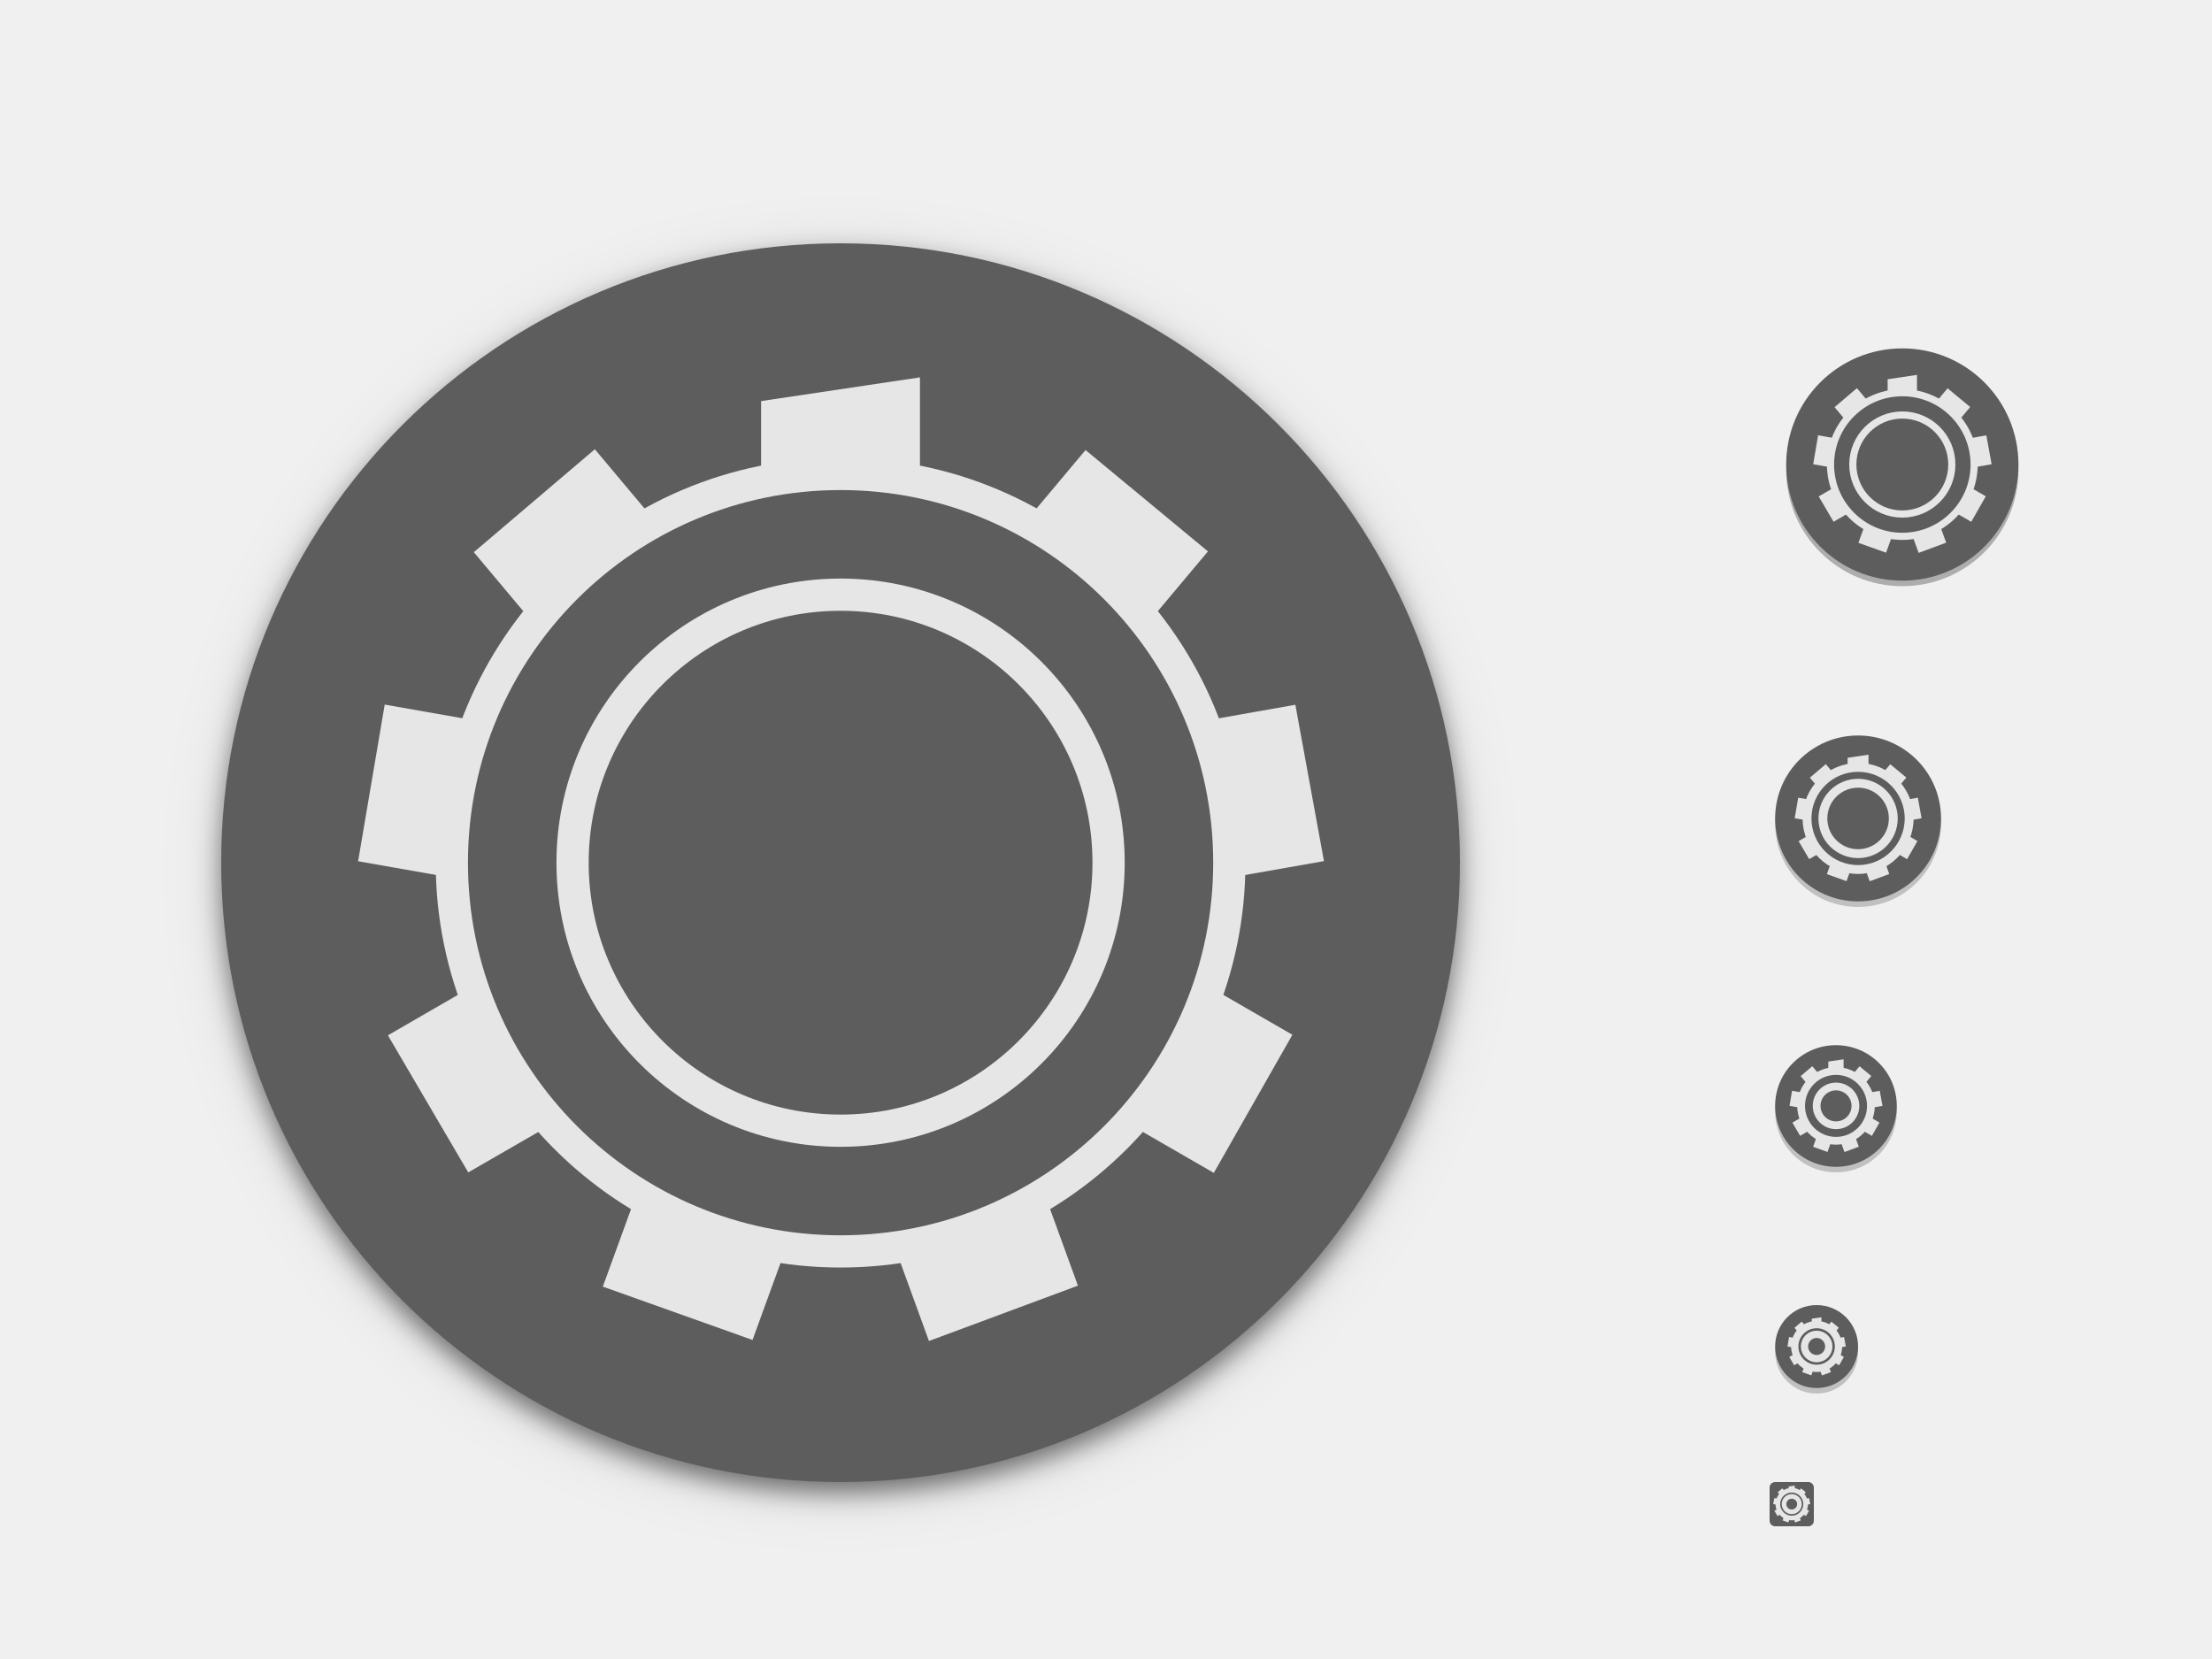
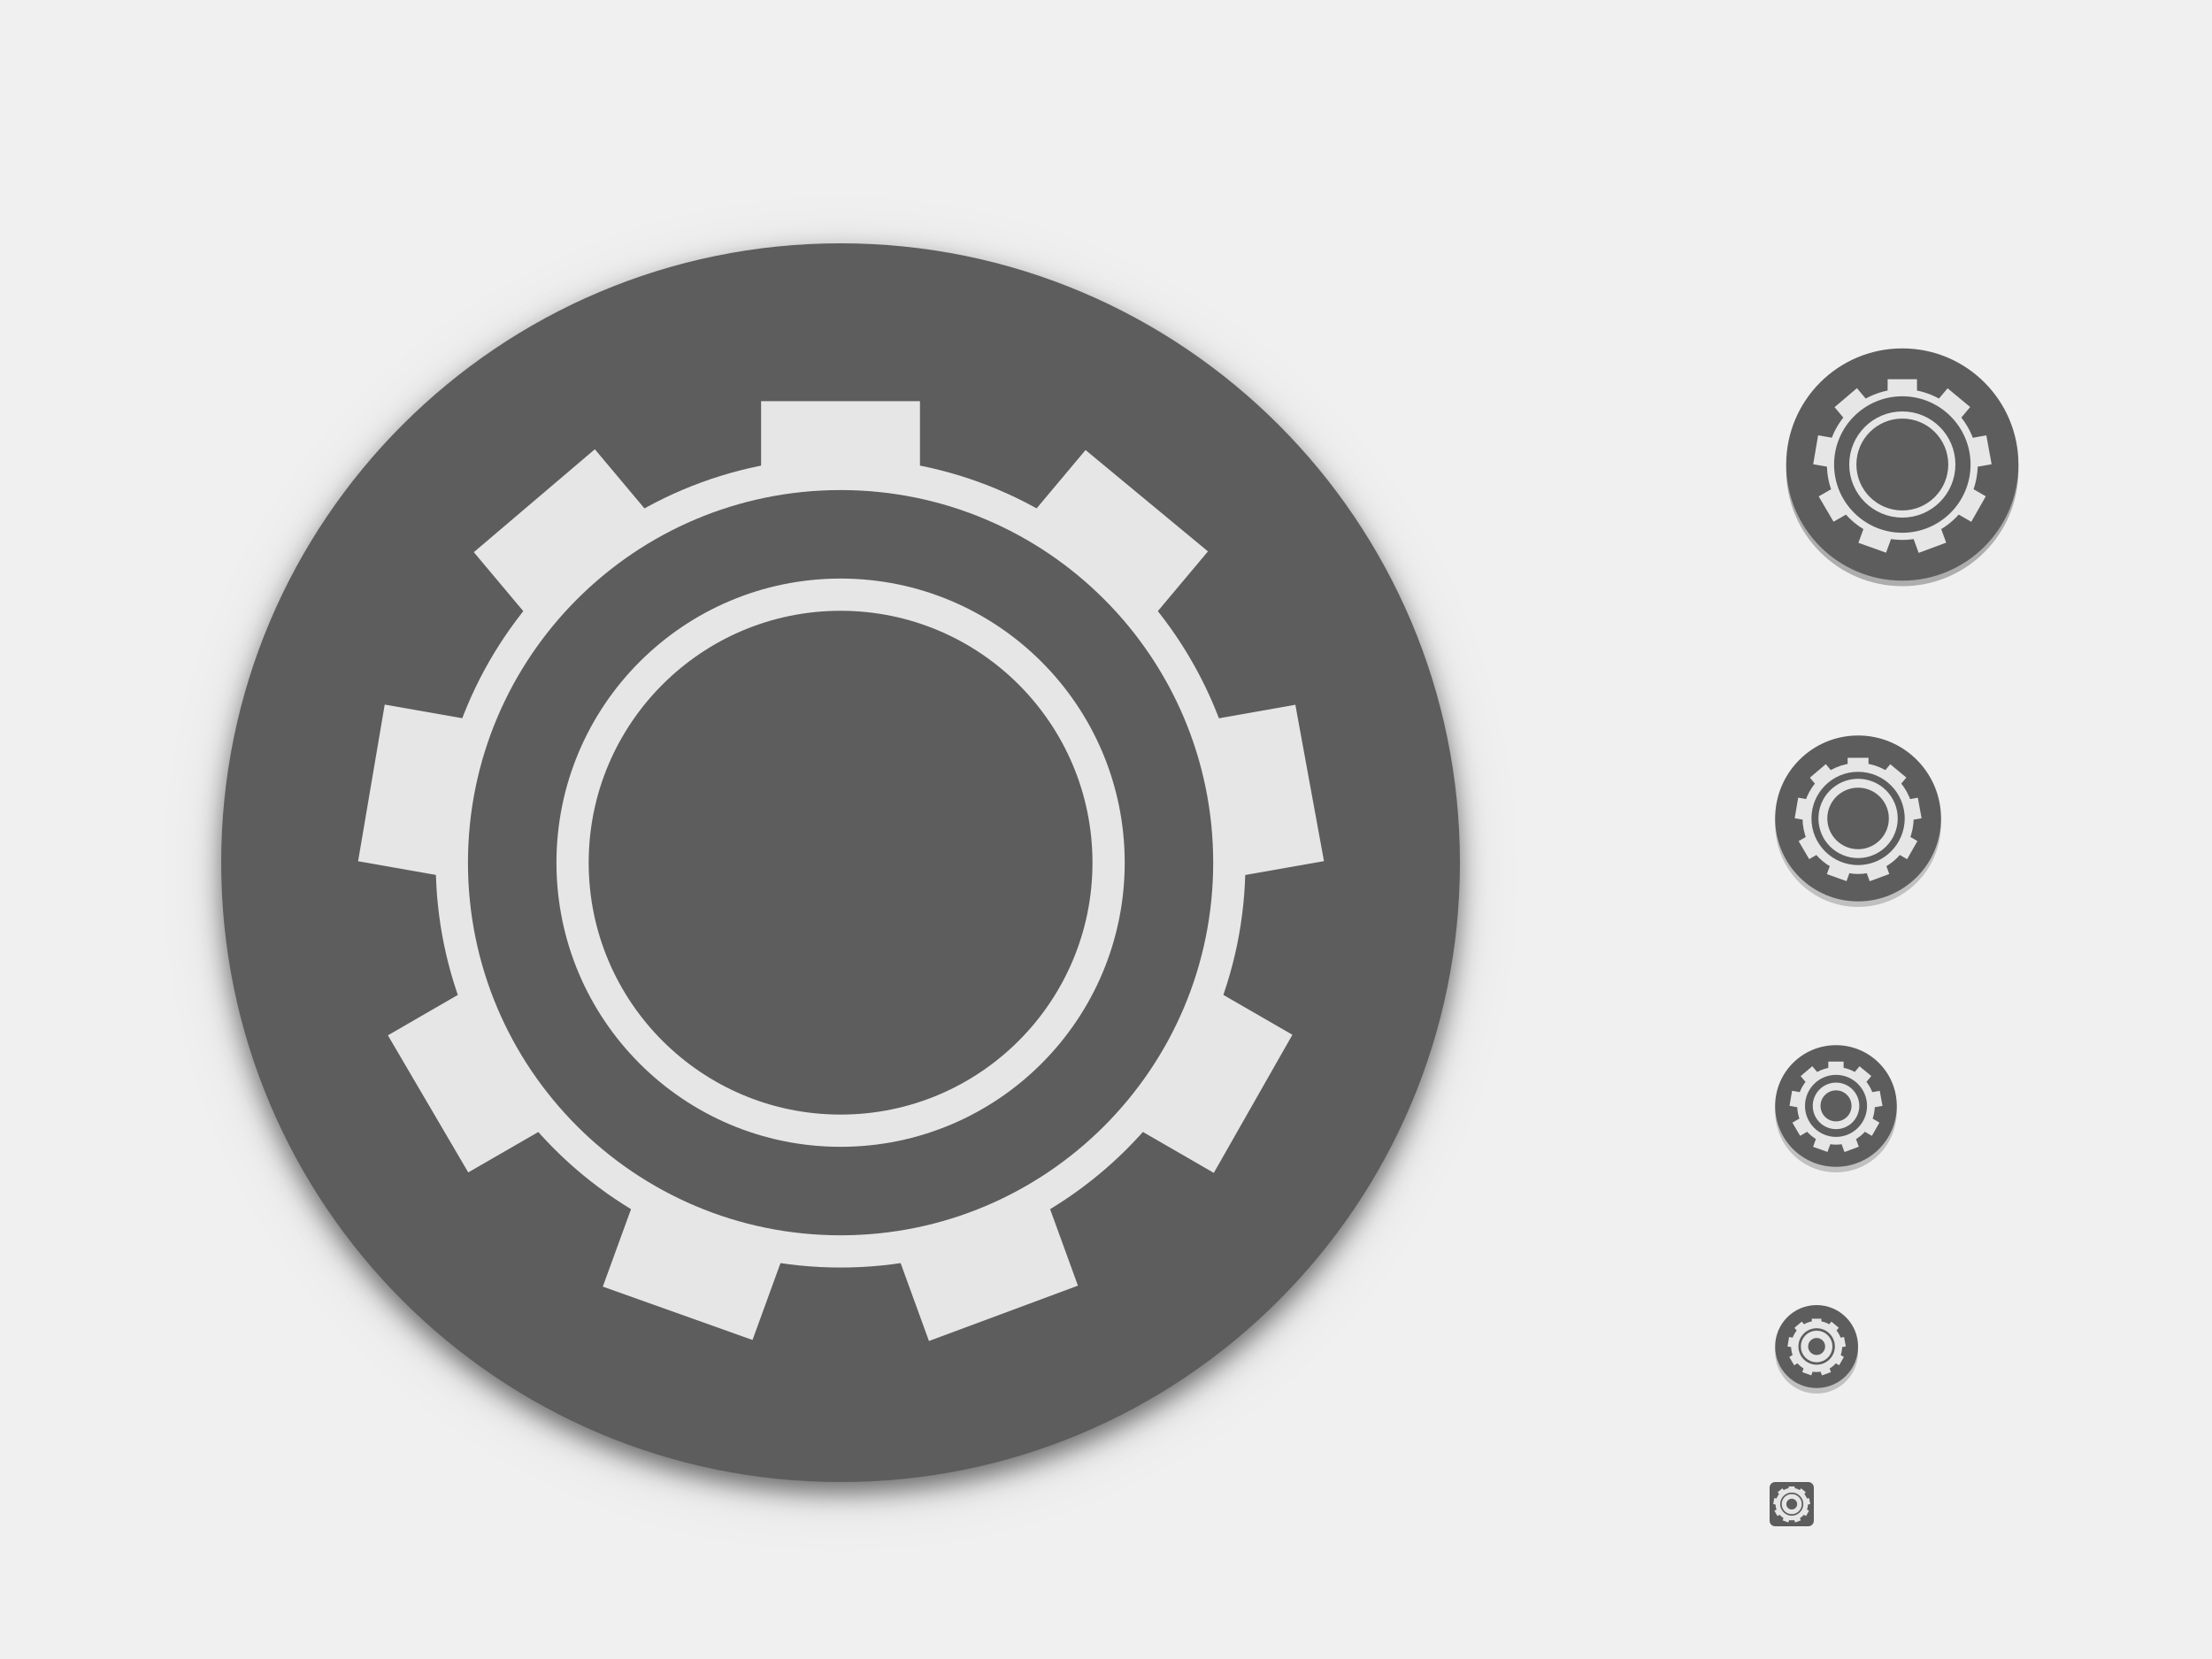
<svg xmlns="http://www.w3.org/2000/svg" xmlns:ns1="http://www.openswatchbook.org/uri/2009/osb" xmlns:xlink="http://www.w3.org/1999/xlink" width="400" height="300" id="svg11300" version="1.0" style="display:inline;enable-background:new">
  <defs id="defs3">
    <clipPath clipPathUnits="userSpaceOnUse" id="clipPath9430">
      <path id="path9432" d="m 166.062,-196 h 179.875 C 491.235,-196 512,-175.287 512,-30.125 v 148.25 C 512,263.286 491.235,284 345.938,284 H 166.062 C 20.765,284 0,263.286 0,118.125 V -30.125 C 0,-175.287 20.765,-196 166.062,-196 Z" style="color:#000000;display:inline;overflow:visible;visibility:visible;fill:#ffffff;fill-opacity:1;fill-rule:nonzero;stroke:none;stroke-width:1;marker:none;enable-background:new" />
    </clipPath>
    <clipPath clipPathUnits="userSpaceOnUse" id="clipPath1082">
      <path id="path1084" d="M 361.938,-212 C 507.235,-212 528,-191.287 528,-46.125 V 70.125 C 528,215.286 507.235,236 361.938,236 H 214.062 C 68.765,236 48,215.286 48,70.125 V -46.125 C 48,-191.287 68.765,-212 214.062,-212 Z" style="display:inline;opacity:1;fill:#8c59d9;fill-opacity:1;stroke:none;stroke-width:2;stroke-linecap:round;stroke-linejoin:round;stroke-miterlimit:4;stroke-dasharray:none;stroke-dashoffset:0;stroke-opacity:1;enable-background:new" />
    </clipPath>
    <clipPath clipPathUnits="userSpaceOnUse" id="clipPath994">
      <path style="color:#000000;display:inline;overflow:visible;visibility:visible;fill:#cdcdcd;fill-opacity:1;fill-rule:nonzero;stroke:none;stroke-width:2;stroke-miterlimit:4;stroke-dasharray:none;stroke-opacity:1;marker:none;enable-background:accumulate" d="m 335.731,62 c -8.824,0 -9.774,0.906 -9.73,9.748 V 84 96.252 c -0.043,8.842 0.906,9.748 9.73,9.748 h 16.539 c 8.824,0 9.73,-0.906 9.73,-9.748 V 84 71.748 C 362.001,62.906 361.094,62 352.27,62 Z" id="path996" />
    </clipPath>
    <clipPath clipPathUnits="userSpaceOnUse" id="clipPath994-5">
      <path style="color:#000000;display:inline;overflow:visible;visibility:visible;fill:#cdcdcd;fill-opacity:1;fill-rule:nonzero;stroke:none;stroke-width:2;stroke-miterlimit:4;stroke-dasharray:none;stroke-opacity:1;marker:none;enable-background:accumulate" d="m 335.731,62 c -8.824,0 -9.774,0.906 -9.73,9.748 V 84 96.252 c -0.043,8.842 0.906,9.748 9.73,9.748 h 16.539 c 8.824,0 9.73,-0.906 9.73,-9.748 V 84 71.748 C 362.001,62.906 361.094,62 352.27,62 Z" id="path996-3" />
    </clipPath>
    <clipPath clipPathUnits="userSpaceOnUse" id="clipPath971">
      <path style="color:#000000;display:inline;overflow:visible;visibility:visible;opacity:1;fill:#46a926;fill-opacity:1;fill-rule:nonzero;stroke:none;stroke-width:2;stroke-miterlimit:4;stroke-dasharray:none;stroke-opacity:1;marker:none;enable-background:accumulate" d="m 327.865,189 c -4.412,0 -4.887,0.453 -4.865,4.874 V 200 206.126 C 322.978,210.547 323.453,211 327.865,211 h 8.27 C 340.547,211 341,210.547 341,206.126 V 200 193.874 C 341,189.453 340.547,189 336.135,189 Z" id="path973" />
    </clipPath>
    <clipPath clipPathUnits="userSpaceOnUse" id="clipPath983">
      <path id="path985" d="m 325.096,237 c -2.808,0 -3.11,0.288 -3.096,3.102 V 244 v 3.898 c -0.014,2.813 0.288,3.102 3.096,3.102 h 5.808 C 333.712,251 334,250.712 334,247.898 V 244 240.102 C 334,237.288 333.712,237 330.904,237 Z" style="color:#000000;display:inline;overflow:visible;visibility:visible;opacity:1;fill:#46a926;fill-opacity:1;fill-rule:nonzero;stroke:none;stroke-width:2;stroke-miterlimit:4;stroke-dasharray:none;stroke-opacity:1;marker:none;enable-background:accumulate" />
    </clipPath>
    <clipPath clipPathUnits="userSpaceOnUse" id="clipPath959">
      <path style="color:#000000;display:inline;overflow:visible;visibility:visible;opacity:1;fill:#46a926;fill-opacity:1;fill-rule:nonzero;stroke:none;stroke-width:2;stroke-miterlimit:4;stroke-dasharray:none;stroke-opacity:1;marker:none;enable-background:accumulate" d="m 330.193,134 c -5.615,0 -6.22,0.577 -6.192,6.204 v 7.796 7.796 c -0.028,5.627 0.577,6.204 6.192,6.204 h 11.615 c 5.615,0 6.192,-0.577 6.192,-6.204 v -7.796 -7.796 c 0,-5.627 -0.577,-6.204 -6.192,-6.204 z" id="path961" />
    </clipPath>
    <filter style="color-interpolation-filters:sRGB" id="filter945" x="-0.024" width="1.048" y="-0.024" height="1.048">
      <feGaussianBlur stdDeviation="2.24" id="feGaussianBlur947" />
    </filter>
    <filter style="color-interpolation-filters:sRGB" id="filter951" x="-0.06" width="1.12" y="-0.06" height="1.12">
      <feGaussianBlur stdDeviation="5.6" id="feGaussianBlur953" />
    </filter>
    <linearGradient id="linearGradient3045">
      <stop id="stop3047" offset="0" style="stop-color:#847784;stop-opacity:0.996" />
      <stop id="stop3049" offset="1" style="stop-color:#695f69;stop-opacity:1" />
    </linearGradient>
    <linearGradient id="linearGradient4213">
      <stop style="stop-color:#b1d7f3;stop-opacity:1" offset="0" id="stop4215" />
      <stop style="stop-color:#8fafda;stop-opacity:1" offset="1" id="stop4217" />
    </linearGradient>
    <linearGradient ns1:paint="gradient" id="linearGradient5460">
      <stop id="stop5462" offset="0" style="stop-color:#e6e6e6;stop-opacity:1" />
      <stop id="stop5464" offset="1" style="stop-color:#ffffff;stop-opacity:1" />
    </linearGradient>
    <linearGradient ns1:paint="solid" id="linearGradient5476">
      <stop id="stop5478" offset="0" style="stop-color:#772953;stop-opacity:1;" />
    </linearGradient>
    <filter color-interpolation-filters="sRGB" id="filter4154">
      <feComposite operator="arithmetic" k4="0" result="composite1" k1="0" k2="1" k3="0" in2="SourceGraphic" id="feComposite4156" />
      <feColorMatrix in="composite1" result="colormatrix1" values="0" type="saturate" id="feColorMatrix4158" />
      <feFlood flood-color="rgb(72,59,72)" result="flood1" id="feFlood4160" />
      <feBlend in="flood1" in2="colormatrix1" mode="multiply" result="blend1" id="feBlend4162" />
      <feBlend result="blend2" in2="blend1" mode="screen" id="feBlend4164" />
      <feColorMatrix in="blend2" result="colormatrix2" values="1" type="saturate" id="feColorMatrix4166" />
      <feComposite in="colormatrix2" in2="SourceGraphic" result="composite2" operator="in" id="feComposite4168" />
    </filter>
    <clipPath id="clipPath3062" clipPathUnits="userSpaceOnUse">
      <rect y="-194.968" x="34.168" height="445.935" width="475.665" id="rect3064" style="color:#000000;fill:url(#linearGradient3066);fill-opacity:1;fill-rule:nonzero;stroke:none;stroke-width:40;marker:none;visibility:visible;display:inline;overflow:visible;enable-background:new" />
    </clipPath>
    <linearGradient y2="288" x2="256" y1="50" x1="256" gradientTransform="matrix(1.858065,0,0,1.873679,4.438713,-288.6517)" gradientUnits="userSpaceOnUse" id="linearGradient3066" xlink:href="#linearGradient3045" />
  </defs>
  <g style="display:inline" id="layer1">
    <g style="display:none" id="layer7">
      <text y="-8.255" xml:space="preserve" x="19.007" style="font-style:normal;font-variant:normal;font-weight:normal;font-stretch:normal;line-height:0%;font-family:'DejaVu Sans';-inkscape-font-specification:'DejaVu Sans';display:inline;fill:#000000;fill-opacity:1;stroke:none;enable-background:new" id="context">
        <tspan style="font-style:normal;font-variant:normal;font-weight:normal;font-stretch:normal;font-size:18px;line-height:1.25;font-family:'DejaVu Sans';-inkscape-font-specification:'DejaVu Sans'" y="-8.255" x="19.007" id="tspan3933">emblems</tspan>
      </text>
      <text y="-8.255" xml:space="preserve" x="146.488" style="font-style:normal;font-variant:normal;font-weight:bold;font-stretch:normal;line-height:0%;font-family:'DejaVu Sans';-inkscape-font-specification:'DejaVu Sans Bold';text-align:start;writing-mode:lr-tb;text-anchor:start;display:inline;fill:#000000;fill-opacity:1;stroke:none;enable-background:new" id="icon-name">
        <tspan style="font-style:normal;font-variant:normal;font-weight:bold;font-stretch:normal;font-size:18px;line-height:1.25;font-family:'DejaVu Sans';-inkscape-font-specification:'DejaVu Sans Bold'" y="-8.255" x="146.488" id="tspan924">emblem-system</tspan>
      </text>
      <rect style="display:inline;overflow:visible;visibility:visible;fill:#cdcdcd;fill-opacity:1;fill-rule:nonzero;stroke:none;stroke-width:2;marker:none;enable-background:accumulate" id="rect16x16" width="16" height="16" x="320" y="236" />
      <rect style="display:inline;overflow:visible;visibility:visible;fill:#cdcdcd;fill-opacity:1;fill-rule:nonzero;stroke:none;stroke-width:2;marker:none;enable-background:accumulate" id="rect24x24" width="24" height="24" x="320" y="188" />
      <rect style="display:inline;overflow:visible;visibility:visible;fill:#cdcdcd;fill-opacity:1;fill-rule:nonzero;stroke:none;stroke-width:2;marker:none;enable-background:accumulate" id="rect32x32" width="32" height="32" x="320" y="132" />
      <rect y="60" x="320" height="48" width="48" id="rect48x48" style="display:inline;overflow:visible;visibility:visible;fill:#cdcdcd;fill-opacity:1;fill-rule:nonzero;stroke:none;stroke-width:2;marker:none;enable-background:accumulate" />
      <rect style="display:inline;overflow:visible;visibility:visible;fill:#cdcdcd;fill-opacity:1;fill-rule:nonzero;stroke:none;stroke-width:2;marker:none;enable-background:accumulate" id="rect3951" width="256" height="256" x="24" y="28" />
      <rect y="268" x="320" height="8" width="8" id="rect841" style="display:inline;overflow:visible;visibility:visible;fill:#cdcdcd;fill-opacity:1;fill-rule:nonzero;stroke:none;stroke-width:1;marker:none;enable-background:accumulate" />
    </g>
    <g id="layer2" style="display:inline">
      <rect transform="matrix(0,-1,-1,0,0,0)" style="display:inline;opacity:0.2;fill:#000000;fill-opacity:1;stroke:none;stroke-width:1;stroke-opacity:0.251;enable-background:new" id="rect892" width="15" height="15" x="-252" y="-336" rx="7.5" ry="7.5" />
      <rect transform="matrix(0,-1,-1,0,0,0)" style="display:inline;opacity:0.2;fill:#000000;fill-opacity:1;stroke:none;stroke-width:1.024;stroke-miterlimit:4;stroke-dasharray:none;stroke-opacity:0.251;enable-background:new" id="rect894" width="42" height="42" x="-106" y="-365" rx="21" ry="21" />
      <rect ry="11" rx="11" y="-343" x="-212" height="22" width="22" id="rect896" style="display:inline;opacity:0.2;fill:#000000;fill-opacity:1;stroke:none;stroke-width:1.048;stroke-opacity:0.251;enable-background:new" transform="matrix(0,-1,-1,0,0,0)" />
      <rect transform="matrix(0,-1,-1,0,0,0)" style="display:inline;opacity:0.2;fill:#000000;fill-opacity:1;stroke:none;stroke-width:1.034;stroke-opacity:0.251;enable-background:new" id="rect876" width="30" height="30" x="-164" y="-351" rx="15" ry="15" />
      <rect transform="matrix(0,-1,-1,0,0,0)" style="display:inline;opacity:0.1;fill:#000000;fill-opacity:1;stroke:none;stroke-width:0.5;filter:url(#filter951);enable-background:new" id="rect949" width="224" height="224" x="-270" y="-264" rx="112" ry="112" />
      <rect ry="112" rx="112" y="-264" x="-270" height="224" width="224" id="rect939" style="display:inline;opacity:0.5;fill:#000000;fill-opacity:1;stroke:none;stroke-width:0.5;filter:url(#filter945);enable-background:new" transform="matrix(0,-1,-1,0,0,0)" />
      <rect ry="7.5" rx="7.5" y="-336" x="-251" height="15" width="15" id="rect4414" style="display:inline;fill:#5d5d5d;fill-opacity:1;stroke:none;stroke-width:1;stroke-opacity:0.251;enable-background:new" transform="matrix(0,-1,-1,0,0,0)" />
      <rect transform="matrix(0,-1,-1,0,0,0)" style="display:inline;opacity:0.1;fill:#000000;fill-opacity:1;stroke:none;stroke-width:1.05;stroke-opacity:0.251;enable-background:new" id="rect917" width="42" height="42" x="-106" y="-365" rx="21" ry="21" />
      <rect ry="21" rx="21" y="-365" x="-105" height="42" width="42" id="rect4408" style="display:inline;fill:#5d5d5d;fill-opacity:1;stroke:none;stroke-width:1.024;stroke-miterlimit:4;stroke-dasharray:none;stroke-opacity:0.251;enable-background:new" transform="matrix(0,-1,-1,0,0,0)" />
      <rect transform="matrix(0,-1,-1,0,0,0)" style="display:inline;fill:#5d5d5d;fill-opacity:1;stroke:none;stroke-width:1.048;stroke-opacity:0.251;enable-background:new" id="rect4410" width="22" height="22" x="-211" y="-343" rx="11" ry="11" />
      <rect ry="15" rx="15" y="-351" x="-163" height="30" width="30" id="rect4412" style="display:inline;fill:#5d5d5d;fill-opacity:1;stroke:none;stroke-width:1.034;stroke-opacity:0.251;enable-background:new" transform="matrix(0,-1,-1,0,0,0)" />
      <rect transform="matrix(0,-1,-1,0,0,0)" style="display:inline;fill:#5d5d5d;fill-opacity:1;stroke:none;stroke-width:0.5;enable-background:new" id="rect4418" width="224" height="224" x="-268" y="-264" rx="112" ry="112" />
      <rect transform="matrix(0,-1,-1,0,0,0)" style="display:inline;fill:#5d5d5d;fill-opacity:1;stroke:none;stroke-width:1.143;stroke-opacity:0.251;enable-background:new" id="rect4420" width="8" height="8" x="-276" y="-328" rx="1" ry="1" />
    </g>
    <g id="layer4" style="display:inline">
      <g style="display:inline;opacity:1;stroke-width:0.133;enable-background:new" transform="matrix(10.91555,0,0,10.91555,-3515.621,-1459.501)" id="g989">
        <rect style="color:#000000;display:inline;overflow:visible;visibility:visible;fill:none;stroke:none;stroke-width:0.089;marker:none;enable-background:accumulate" id="rect981" width="16" height="16" x="140.04" y="-343.992" transform="rotate(90)" />
-         <path style="color:#000000;display:inline;overflow:visible;visibility:visible;fill:#e6e6e6;fill-opacity:1;fill-rule:nonzero;stroke:none;stroke-width:0.044;marker:none;enable-background:accumulate" d="m 337.315,139.96 -2.632,0.393 v 1.353 a 6.489,6.477 43.146 0 1 2.632,0.005 v -1.751 z m -5.386,1.191 -2.005,1.705 0.988,1.178 a 6.489,6.477 43.146 0 1 2.017,-1.691 z m 8.129,0.013 -0.993,1.184 a 6.489,6.477 43.146 0 1 0.171,0.09 6.489,6.477 43.146 0 1 1.845,1.603 l 1.005,-1.198 z m -11.61,4.217 -0.441,2.595 1.515,0.267 a 6.489,6.477 43.146 0 1 0.455,-2.593 z m 15.086,0.003 -1.523,0.269 a 6.489,6.477 43.146 0 1 0.464,2.591 l 1.533,-0.27 z m -13.682,4.695 -1.351,0.781 h -3.4e-4 l 1.331,2.271 1.338,-0.772 a 6.489,6.477 43.146 0 1 -1.317,-2.279 z m 12.301,0.003 a 6.489,6.477 43.146 0 1 -0.535,1.215 6.489,6.477 43.146 0 1 -0.774,1.069 l 1.339,0.773 1.302,-2.288 z m -9.557,3.472 -0.535,1.469 2.48,0.884 0.526,-1.445 a 6.489,6.477 43.146 0 1 -2.303,-0.8 6.489,6.477 43.146 0 1 -0.167,-0.108 z m 6.813,0.015 a 6.489,6.477 43.146 0 1 -2.475,0.898 l 0.53,1.457 2.468,-0.917 z" id="path983" />
+         <path style="color:#000000;display:inline;overflow:visible;visibility:visible;fill:#e6e6e6;fill-opacity:1;fill-rule:nonzero;stroke:none;stroke-width:0.044;marker:none;enable-background:accumulate" d="m 334.683,140.354 v 1.353 c 0.868,-0.178 1.764,-0.177 2.632,0.005 l -2e-5,-1.358 z m -2.754,0.797 -2.005,1.705 0.988,1.178 c 0.549,-0.696 1.236,-1.271 2.017,-1.691 z m 8.129,0.013 -0.993,1.184 c 0.057,0.029 0.114,0.059 0.171,0.09 0.711,0.413 1.337,0.957 1.845,1.603 l 1.005,-1.198 z m -11.61,4.217 -0.441,2.595 1.515,0.267 c -0.027,-0.887 0.128,-1.769 0.455,-2.593 z m 15.086,0.003 -1.523,0.269 c 0.33,0.823 0.488,1.705 0.464,2.591 l 1.533,-0.27 z m -13.682,4.695 -1.351,0.781 h -3.4e-4 l 1.331,2.271 1.338,-0.772 c -0.59,-0.662 -1.038,-1.438 -1.317,-2.279 z m 12.301,0.003 c -0.136,0.422 -0.315,0.829 -0.535,1.215 -0.221,0.382 -0.48,0.74 -0.774,1.069 l 1.339,0.773 1.302,-2.288 z m -9.557,3.472 -0.535,1.469 2.48,0.884 0.526,-1.445 c -0.811,-0.119 -1.593,-0.39 -2.303,-0.8 -0.056,-0.035 -0.112,-0.071 -0.167,-0.108 z m 6.813,0.015 c -0.754,0.465 -1.597,0.771 -2.475,0.898 l 0.53,1.457 2.468,-0.917 z" id="path983" />
        <circle r="6.44" cy="148" cx="336" id="circle985" style="opacity:1;fill:none;fill-opacity:1;stroke:#e6e6e6;stroke-width:0.534;stroke-linecap:square;stroke-linejoin:round;stroke-miterlimit:4;stroke-dasharray:none;stroke-dashoffset:0;stroke-opacity:1" />
        <circle style="opacity:1;fill:none;fill-opacity:1;stroke:#e6e6e6;stroke-width:0.534;stroke-linecap:square;stroke-linejoin:round;stroke-miterlimit:4;stroke-dasharray:none;stroke-dashoffset:0;stroke-opacity:1" id="circle987" cx="336" cy="148" r="4.44" />
      </g>
      <g transform="matrix(1.433886,0,0,1.433886,-145.7854,-64.2152)" style="display:inline;opacity:1;enable-background:new" id="g969">
        <rect style="color:#000000;display:inline;overflow:visible;visibility:visible;fill:none;stroke:none;stroke-width:0.667;marker:none;enable-background:accumulate" id="rect943" width="16" height="16" x="140.04" y="-343.992" transform="rotate(90)" />
-         <path style="color:#000000;display:inline;overflow:visible;visibility:visible;fill:#e6e6e6;fill-opacity:1;fill-rule:nonzero;stroke:none;stroke-width:0.333;marker:none;enable-background:accumulate" d="m 337.315,139.96 -2.632,0.393 v 1.353 a 6.489,6.477 43.146 0 1 2.632,0.005 v -1.751 z m -5.386,1.191 -2.005,1.705 0.988,1.178 a 6.489,6.477 43.146 0 1 2.017,-1.691 z m 8.129,0.013 -0.993,1.184 a 6.489,6.477 43.146 0 1 0.171,0.09 6.489,6.477 43.146 0 1 1.845,1.603 l 1.005,-1.198 z m -11.61,4.217 -0.441,2.595 1.515,0.267 a 6.489,6.477 43.146 0 1 0.455,-2.593 z m 15.086,0.003 -1.523,0.269 a 6.489,6.477 43.146 0 1 0.464,2.591 l 1.533,-0.27 z m -13.682,4.695 -1.351,0.781 h -3.4e-4 l 1.331,2.271 1.338,-0.772 a 6.489,6.477 43.146 0 1 -1.317,-2.279 z m 12.301,0.003 a 6.489,6.477 43.146 0 1 -0.535,1.215 6.489,6.477 43.146 0 1 -0.774,1.069 l 1.339,0.773 1.302,-2.288 z m -9.557,3.472 -0.535,1.469 2.48,0.884 0.526,-1.445 a 6.489,6.477 43.146 0 1 -2.303,-0.8 6.489,6.477 43.146 0 1 -0.167,-0.108 z m 6.813,0.015 a 6.489,6.477 43.146 0 1 -2.475,0.898 l 0.53,1.457 2.468,-0.917 z" id="path947" />
+         <path style="color:#000000;display:inline;overflow:visible;visibility:visible;fill:#e6e6e6;fill-opacity:1;fill-rule:nonzero;stroke:none;stroke-width:0.333;marker:none;enable-background:accumulate" d="m 334.683,140.354 v 1.353 c 0.868,-0.178 1.764,-0.177 2.632,0.005 v -1.358 z m -2.754,0.797 -2.005,1.705 0.988,1.178 c 0.549,-0.696 1.236,-1.271 2.017,-1.691 z m 8.129,0.013 -0.993,1.184 c 0.057,0.029 0.114,0.059 0.171,0.09 0.711,0.413 1.337,0.957 1.845,1.603 l 1.005,-1.198 z m -11.61,4.217 -0.441,2.595 1.515,0.267 c -0.027,-0.887 0.128,-1.769 0.455,-2.593 z m 15.086,0.003 -1.523,0.269 c 0.33,0.823 0.488,1.705 0.464,2.591 l 1.533,-0.27 z m -13.682,4.695 -1.351,0.781 h -3.4e-4 l 1.331,2.271 1.338,-0.772 c -0.59,-0.662 -1.038,-1.438 -1.317,-2.279 z m 12.301,0.003 c -0.136,0.422 -0.315,0.829 -0.535,1.215 -0.221,0.382 -0.48,0.74 -0.774,1.069 l 1.339,0.773 1.302,-2.288 z m -9.557,3.472 -0.535,1.469 2.48,0.884 0.526,-1.445 c -0.811,-0.119 -1.593,-0.39 -2.303,-0.8 -0.056,-0.035 -0.112,-0.071 -0.167,-0.108 z m 6.813,0.015 c -0.754,0.465 -1.597,0.771 -2.475,0.898 l 0.53,1.457 2.468,-0.917 z" id="path947" />
        <circle r="6.44" cy="148" cx="336" id="circle5856" style="opacity:1;fill:none;fill-opacity:1;stroke:#e6e6e6;stroke-width:1.12;stroke-linecap:square;stroke-linejoin:round;stroke-miterlimit:4;stroke-dasharray:none;stroke-dashoffset:0;stroke-opacity:1" />
        <circle style="opacity:1;fill:none;fill-opacity:1;stroke:#e6e6e6;stroke-width:1.12;stroke-linecap:square;stroke-linejoin:round;stroke-miterlimit:4;stroke-dasharray:none;stroke-dashoffset:0;stroke-opacity:1" id="circle963" cx="336" cy="148" r="4.44" />
      </g>
      <g id="g979" transform="matrix(2.016421,0,0,2.016421,-333.5167,-214.4303)" style="display:inline;opacity:1;stroke-width:0.572;enable-background:new">
        <rect transform="rotate(90)" y="-343.992" x="140.04" height="16" width="16" id="rect971" style="color:#000000;display:inline;overflow:visible;visibility:visible;fill:none;stroke:none;stroke-width:0.381;marker:none;enable-background:accumulate" />
-         <path id="path973-8" d="m 337.315,139.96 -2.632,0.393 v 1.353 a 6.489,6.477 43.146 0 1 2.632,0.005 v -1.751 z m -5.386,1.191 -2.005,1.705 0.988,1.178 a 6.489,6.477 43.146 0 1 2.017,-1.691 z m 8.129,0.013 -0.993,1.184 a 6.489,6.477 43.146 0 1 0.171,0.09 6.489,6.477 43.146 0 1 1.845,1.603 l 1.005,-1.198 z m -11.61,4.217 -0.441,2.595 1.515,0.267 a 6.489,6.477 43.146 0 1 0.455,-2.593 z m 15.086,0.003 -1.523,0.269 a 6.489,6.477 43.146 0 1 0.464,2.591 l 1.533,-0.27 z m -13.682,4.695 -1.351,0.781 h -3.4e-4 l 1.331,2.271 1.338,-0.772 a 6.489,6.477 43.146 0 1 -1.317,-2.279 z m 12.301,0.003 a 6.489,6.477 43.146 0 1 -0.535,1.215 6.489,6.477 43.146 0 1 -0.774,1.069 l 1.339,0.773 1.302,-2.288 z m -9.557,3.472 -0.535,1.469 2.48,0.884 0.526,-1.445 a 6.489,6.477 43.146 0 1 -2.303,-0.8 6.489,6.477 43.146 0 1 -0.167,-0.108 z m 6.813,0.015 a 6.489,6.477 43.146 0 1 -2.475,0.898 l 0.53,1.457 2.468,-0.917 z" style="color:#000000;display:inline;overflow:visible;visibility:visible;fill:#e6e6e6;fill-opacity:1;fill-rule:nonzero;stroke:none;stroke-width:0.191;marker:none;enable-background:accumulate" />
+         <path id="path973-8" d="m 334.683,140.353 v 1.354 c 0.868,-0.178 1.764,-0.177 2.632,0.005 l 1.5e-4,-1.359 z m -2.754,0.798 -2.005,1.705 0.988,1.178 c 0.549,-0.696 1.236,-1.271 2.017,-1.691 z m 8.129,0.013 -0.993,1.184 c 0.057,0.029 0.114,0.059 0.171,0.09 0.711,0.413 1.337,0.957 1.845,1.603 l 1.005,-1.198 z m -11.61,4.217 -0.441,2.595 1.515,0.267 c -0.027,-0.887 0.128,-1.769 0.455,-2.593 z m 15.086,0.003 -1.523,0.269 c 0.33,0.823 0.488,1.705 0.464,2.591 l 1.533,-0.27 z m -13.682,4.695 -1.351,0.781 h -3.4e-4 l 1.331,2.271 1.338,-0.772 c -0.59,-0.662 -1.038,-1.438 -1.317,-2.279 z m 12.301,0.003 c -0.136,0.422 -0.315,0.829 -0.535,1.215 -0.221,0.382 -0.48,0.74 -0.774,1.069 l 1.339,0.773 1.302,-2.288 z m -9.557,3.472 -0.535,1.469 2.48,0.884 0.526,-1.445 c -0.811,-0.119 -1.593,-0.39 -2.303,-0.8 -0.056,-0.035 -0.112,-0.071 -0.167,-0.108 z m 6.813,0.015 c -0.754,0.465 -1.597,0.771 -2.475,0.898 l 0.53,1.457 2.468,-0.917 z" style="color:#000000;display:inline;overflow:visible;visibility:visible;fill:#e6e6e6;fill-opacity:1;fill-rule:nonzero;stroke:none;stroke-width:0.191;marker:none;enable-background:accumulate" />
        <circle style="opacity:1;fill:none;fill-opacity:1;stroke:#e6e6e6;stroke-width:0.641;stroke-linecap:square;stroke-linejoin:round;stroke-miterlimit:4;stroke-dasharray:none;stroke-dashoffset:0;stroke-opacity:1" id="circle975" cx="336" cy="148" r="6.44" />
        <circle r="4.44" cy="148" cx="336" id="circle977" style="opacity:1;fill:none;fill-opacity:1;stroke:#e6e6e6;stroke-width:0.641;stroke-linecap:square;stroke-linejoin:round;stroke-miterlimit:4;stroke-dasharray:none;stroke-dashoffset:0;stroke-opacity:1" />
      </g>
      <g id="g1044" style="display:inline;opacity:1;stroke-width:1.335;enable-background:new" transform="matrix(1.050781,0,0,1.050781,-21.06215,44.48437)">
        <rect transform="rotate(90)" y="-343.992" x="140.04" height="16" width="16" id="rect1036" style="color:#000000;display:inline;overflow:visible;visibility:visible;fill:none;stroke:none;stroke-width:0.89;marker:none;enable-background:accumulate" />
-         <path id="path1038" d="m 337.315,139.96 -2.632,0.393 v 1.353 a 6.489,6.477 43.146 0 1 2.632,0.005 v -1.751 z m -5.386,1.191 -2.005,1.705 0.988,1.178 a 6.489,6.477 43.146 0 1 2.017,-1.691 z m 8.129,0.013 -0.993,1.184 a 6.489,6.477 43.146 0 1 0.171,0.09 6.489,6.477 43.146 0 1 1.845,1.603 l 1.005,-1.198 z m -11.61,4.217 -0.441,2.595 1.515,0.267 a 6.489,6.477 43.146 0 1 0.455,-2.593 z m 15.086,0.003 -1.523,0.269 a 6.489,6.477 43.146 0 1 0.464,2.591 l 1.533,-0.27 z m -13.682,4.695 -1.351,0.781 h -3.4e-4 l 1.331,2.271 1.338,-0.772 a 6.489,6.477 43.146 0 1 -1.317,-2.279 z m 12.301,0.003 a 6.489,6.477 43.146 0 1 -0.535,1.215 6.489,6.477 43.146 0 1 -0.774,1.069 l 1.339,0.773 1.302,-2.288 z m -9.557,3.472 -0.535,1.469 2.48,0.884 0.526,-1.445 a 6.489,6.477 43.146 0 1 -2.303,-0.8 6.489,6.477 43.146 0 1 -0.167,-0.108 z m 6.813,0.015 a 6.489,6.477 43.146 0 1 -2.475,0.898 l 0.53,1.457 2.468,-0.917 z" style="color:#000000;display:inline;overflow:visible;visibility:visible;fill:#e6e6e6;fill-opacity:1;fill-rule:nonzero;stroke:none;stroke-width:0.445;marker:none;enable-background:accumulate" />
+         <path id="path1038" d="m 337.315,140.353 h -2.632 v 1.354 c 0.868,-0.178 1.764,-0.177 2.632,0.005 z m -5.386,0.798 -2.005,1.705 0.988,1.178 c 0.549,-0.696 1.236,-1.271 2.017,-1.691 z m 8.129,0.013 -0.993,1.184 c 0.057,0.029 0.114,0.059 0.171,0.09 0.711,0.413 1.337,0.957 1.845,1.603 l 1.005,-1.198 z m -11.61,4.217 -0.441,2.595 1.515,0.267 c -0.027,-0.887 0.128,-1.769 0.455,-2.593 z m 15.086,0.003 -1.523,0.269 c 0.33,0.823 0.488,1.705 0.464,2.591 l 1.533,-0.27 z m -13.682,4.695 -1.351,0.781 h -3.4e-4 l 1.331,2.271 1.338,-0.772 c -0.59,-0.662 -1.038,-1.438 -1.317,-2.279 z m 12.301,0.003 c -0.136,0.422 -0.315,0.829 -0.535,1.215 -0.221,0.382 -0.48,0.74 -0.774,1.069 l 1.339,0.773 1.302,-2.288 z m -9.557,3.472 -0.535,1.469 2.48,0.884 0.526,-1.445 c -0.811,-0.119 -1.593,-0.39 -2.303,-0.8 -0.056,-0.035 -0.112,-0.071 -0.167,-0.108 z m 6.813,0.015 c -0.754,0.465 -1.597,0.771 -2.475,0.898 l 0.53,1.457 2.468,-0.917 z" style="color:#000000;display:inline;overflow:visible;visibility:visible;fill:#e6e6e6;fill-opacity:1;fill-rule:nonzero;stroke:none;stroke-width:0.445;marker:none;enable-background:accumulate" />
        <circle style="opacity:1;fill:none;fill-opacity:1;stroke:#e6e6e6;stroke-width:1.335;stroke-linecap:square;stroke-linejoin:round;stroke-miterlimit:4;stroke-dasharray:none;stroke-dashoffset:0;stroke-opacity:1" id="circle1040" cx="336.01" cy="147.979" r="6.005" />
        <circle r="3.336" cy="147.979" cx="336.01" id="circle1042" style="opacity:1;fill:none;fill-opacity:1;stroke:#e6e6e6;stroke-width:1.335;stroke-linecap:square;stroke-linejoin:round;stroke-miterlimit:4;stroke-dasharray:none;stroke-dashoffset:0;stroke-opacity:1" />
      </g>
      <g transform="matrix(0.6589832,0,0,0.6589832,107.0819,145.9705)" style="display:inline;opacity:1;stroke-width:2.002;enable-background:new" id="g1054">
        <rect style="color:#000000;display:inline;overflow:visible;visibility:visible;fill:none;stroke:none;stroke-width:1.334;marker:none;enable-background:accumulate" id="rect1046" width="16" height="16" x="140.04" y="-343.992" transform="rotate(90)" />
-         <path style="color:#000000;display:inline;overflow:visible;visibility:visible;fill:#e6e6e6;fill-opacity:1;fill-rule:nonzero;stroke:none;stroke-width:0.667;marker:none;enable-background:accumulate" d="m 337.315,139.96 -2.632,0.393 v 1.353 a 6.489,6.477 43.146 0 1 2.632,0.005 v -1.751 z m -5.386,1.191 -2.005,1.705 0.988,1.178 a 6.489,6.477 43.146 0 1 2.017,-1.691 z m 8.129,0.013 -0.993,1.184 a 6.489,6.477 43.146 0 1 0.171,0.09 6.489,6.477 43.146 0 1 1.845,1.603 l 1.005,-1.198 z m -11.61,4.217 -0.441,2.595 1.515,0.267 a 6.489,6.477 43.146 0 1 0.455,-2.593 z m 15.086,0.003 -1.523,0.269 a 6.489,6.477 43.146 0 1 0.464,2.591 l 1.533,-0.27 z m -13.682,4.695 -1.351,0.781 h -3.4e-4 l 1.331,2.271 1.338,-0.772 a 6.489,6.477 43.146 0 1 -1.317,-2.279 z m 12.301,0.003 a 6.489,6.477 43.146 0 1 -0.535,1.215 6.489,6.477 43.146 0 1 -0.774,1.069 l 1.339,0.773 1.302,-2.288 z m -9.557,3.472 -0.535,1.469 2.48,0.884 0.526,-1.445 a 6.489,6.477 43.146 0 1 -2.303,-0.8 6.489,6.477 43.146 0 1 -0.167,-0.108 z m 6.813,0.015 a 6.489,6.477 43.146 0 1 -2.475,0.898 l 0.53,1.457 2.468,-0.917 z" id="path1048" />
+         <path style="color:#000000;display:inline;overflow:visible;visibility:visible;fill:#e6e6e6;fill-opacity:1;fill-rule:nonzero;stroke:none;stroke-width:0.667;marker:none;enable-background:accumulate" d="m 334.683,140.353 v 1.354 c 0.868,-0.178 1.764,-0.177 2.632,0.005 l 6.1e-4,-1.359 z m -2.754,0.797 -2.005,1.705 0.988,1.178 c 0.549,-0.696 1.236,-1.271 2.017,-1.691 z m 8.129,0.013 -0.993,1.184 c 0.057,0.029 0.114,0.059 0.171,0.09 0.711,0.413 1.337,0.957 1.845,1.603 l 1.005,-1.198 z m -11.61,4.217 -0.441,2.595 1.515,0.267 c -0.027,-0.887 0.128,-1.769 0.455,-2.593 z m 15.086,0.003 -1.523,0.269 c 0.33,0.823 0.488,1.705 0.464,2.591 l 1.533,-0.27 z m -13.682,4.695 -1.351,0.781 h -3.4e-4 l 1.331,2.271 1.338,-0.772 c -0.59,-0.662 -1.038,-1.438 -1.317,-2.279 z m 12.301,0.003 c -0.136,0.422 -0.315,0.829 -0.535,1.215 -0.221,0.382 -0.48,0.74 -0.774,1.069 l 1.339,0.773 1.302,-2.288 z m -9.557,3.472 -0.535,1.469 2.48,0.884 0.526,-1.445 c -0.811,-0.119 -1.593,-0.39 -2.303,-0.8 -0.056,-0.035 -0.112,-0.071 -0.167,-0.108 z m 6.813,0.015 c -0.754,0.465 -1.597,0.771 -2.475,0.898 l 0.53,1.457 2.468,-0.917 z" id="path1048" />
        <circle r="6.005" cy="147.979" cx="336.01" id="circle1050" style="opacity:1;fill:none;fill-opacity:1;stroke:#e6e6e6;stroke-width:2.002;stroke-linecap:square;stroke-linejoin:round;stroke-miterlimit:4;stroke-dasharray:none;stroke-dashoffset:0;stroke-opacity:1" />
        <circle style="opacity:1;fill:none;fill-opacity:1;stroke:#e6e6e6;stroke-width:2.002;stroke-linecap:square;stroke-linejoin:round;stroke-miterlimit:4;stroke-dasharray:none;stroke-dashoffset:0;stroke-opacity:1" id="circle1052" cx="336.01" cy="147.979" r="3.336" />
      </g>
      <g transform="matrix(0.4181266,0,0,0.4181266,183.5096,210.1173)" style="display:inline;opacity:1;stroke-width:2.002;enable-background:new" id="g1054-9">
        <rect style="color:#000000;display:inline;overflow:visible;visibility:visible;fill:none;stroke:none;stroke-width:1.334;marker:none;enable-background:accumulate" id="rect1046-7" width="16" height="16" x="140.04" y="-343.992" transform="rotate(90)" />
-         <path style="color:#000000;display:inline;overflow:visible;visibility:visible;fill:#e6e6e6;fill-opacity:1;fill-rule:nonzero;stroke:none;stroke-width:0.667;marker:none;enable-background:accumulate" d="m 337.315,139.96 -2.632,0.393 v 1.353 a 6.489,6.477 43.146 0 1 2.632,0.005 v -1.751 z m -5.386,1.191 -2.005,1.705 0.988,1.178 a 6.489,6.477 43.146 0 1 2.017,-1.691 z m 8.129,0.013 -0.993,1.184 a 6.489,6.477 43.146 0 1 0.171,0.09 6.489,6.477 43.146 0 1 1.845,1.603 l 1.005,-1.198 z m -11.61,4.217 -0.441,2.595 1.515,0.267 a 6.489,6.477 43.146 0 1 0.455,-2.593 z m 15.086,0.003 -1.523,0.269 a 6.489,6.477 43.146 0 1 0.464,2.591 l 1.533,-0.27 z m -13.682,4.695 -1.351,0.781 h -3.4e-4 l 1.331,2.271 1.338,-0.772 a 6.489,6.477 43.146 0 1 -1.317,-2.279 z m 12.301,0.003 a 6.489,6.477 43.146 0 1 -0.535,1.215 6.489,6.477 43.146 0 1 -0.774,1.069 l 1.339,0.773 1.302,-2.288 z m -9.557,3.472 -0.535,1.469 2.48,0.884 0.526,-1.445 a 6.489,6.477 43.146 0 1 -2.303,-0.8 6.489,6.477 43.146 0 1 -0.167,-0.108 z m 6.813,0.015 a 6.489,6.477 43.146 0 1 -2.475,0.898 l 0.53,1.457 2.468,-0.917 z" id="path1048-3" />
+         <path style="color:#000000;display:inline;overflow:visible;visibility:visible;fill:#e6e6e6;fill-opacity:1;fill-rule:nonzero;stroke:none;stroke-width:0.667;marker:none;enable-background:accumulate" d="m 334.683,140.354 v 1.353 c 0.868,-0.178 1.764,-0.177 2.632,0.005 l 3.3e-4,-1.358 z m -2.754,0.797 -2.005,1.705 0.988,1.178 c 0.549,-0.696 1.236,-1.271 2.017,-1.691 z m 8.129,0.013 -0.993,1.184 c 0.057,0.029 0.114,0.059 0.171,0.09 0.711,0.413 1.337,0.957 1.845,1.603 l 1.005,-1.198 z m -11.61,4.217 -0.441,2.595 1.515,0.267 c -0.027,-0.887 0.128,-1.769 0.455,-2.593 z m 15.086,0.003 -1.523,0.269 c 0.33,0.823 0.488,1.705 0.464,2.591 l 1.533,-0.27 z m -13.682,4.695 -1.351,0.781 h -3.4e-4 l 1.331,2.271 1.338,-0.772 c -0.59,-0.662 -1.038,-1.438 -1.317,-2.279 z m 12.301,0.003 c -0.136,0.422 -0.315,0.829 -0.535,1.215 -0.221,0.382 -0.48,0.74 -0.774,1.069 l 1.339,0.773 1.302,-2.288 z m -9.557,3.472 -0.535,1.469 2.48,0.884 0.526,-1.445 c -0.811,-0.119 -1.593,-0.39 -2.303,-0.8 -0.056,-0.035 -0.112,-0.071 -0.167,-0.108 z m 6.813,0.015 c -0.754,0.465 -1.597,0.771 -2.475,0.898 l 0.53,1.457 2.468,-0.917 z" id="path1048-3" />
        <circle r="6.005" cy="147.979" cx="336.01" id="circle1050-6" style="opacity:1;fill:none;fill-opacity:1;stroke:#e6e6e6;stroke-width:2.002;stroke-linecap:square;stroke-linejoin:round;stroke-miterlimit:4;stroke-dasharray:none;stroke-dashoffset:0;stroke-opacity:1" />
        <circle style="opacity:1;fill:none;fill-opacity:1;stroke:#e6e6e6;stroke-width:2.002;stroke-linecap:square;stroke-linejoin:round;stroke-miterlimit:4;stroke-dasharray:none;stroke-dashoffset:0;stroke-opacity:1" id="circle1052-1" cx="336.01" cy="147.979" r="3.336" />
      </g>
    </g>
  </g>
</svg>
